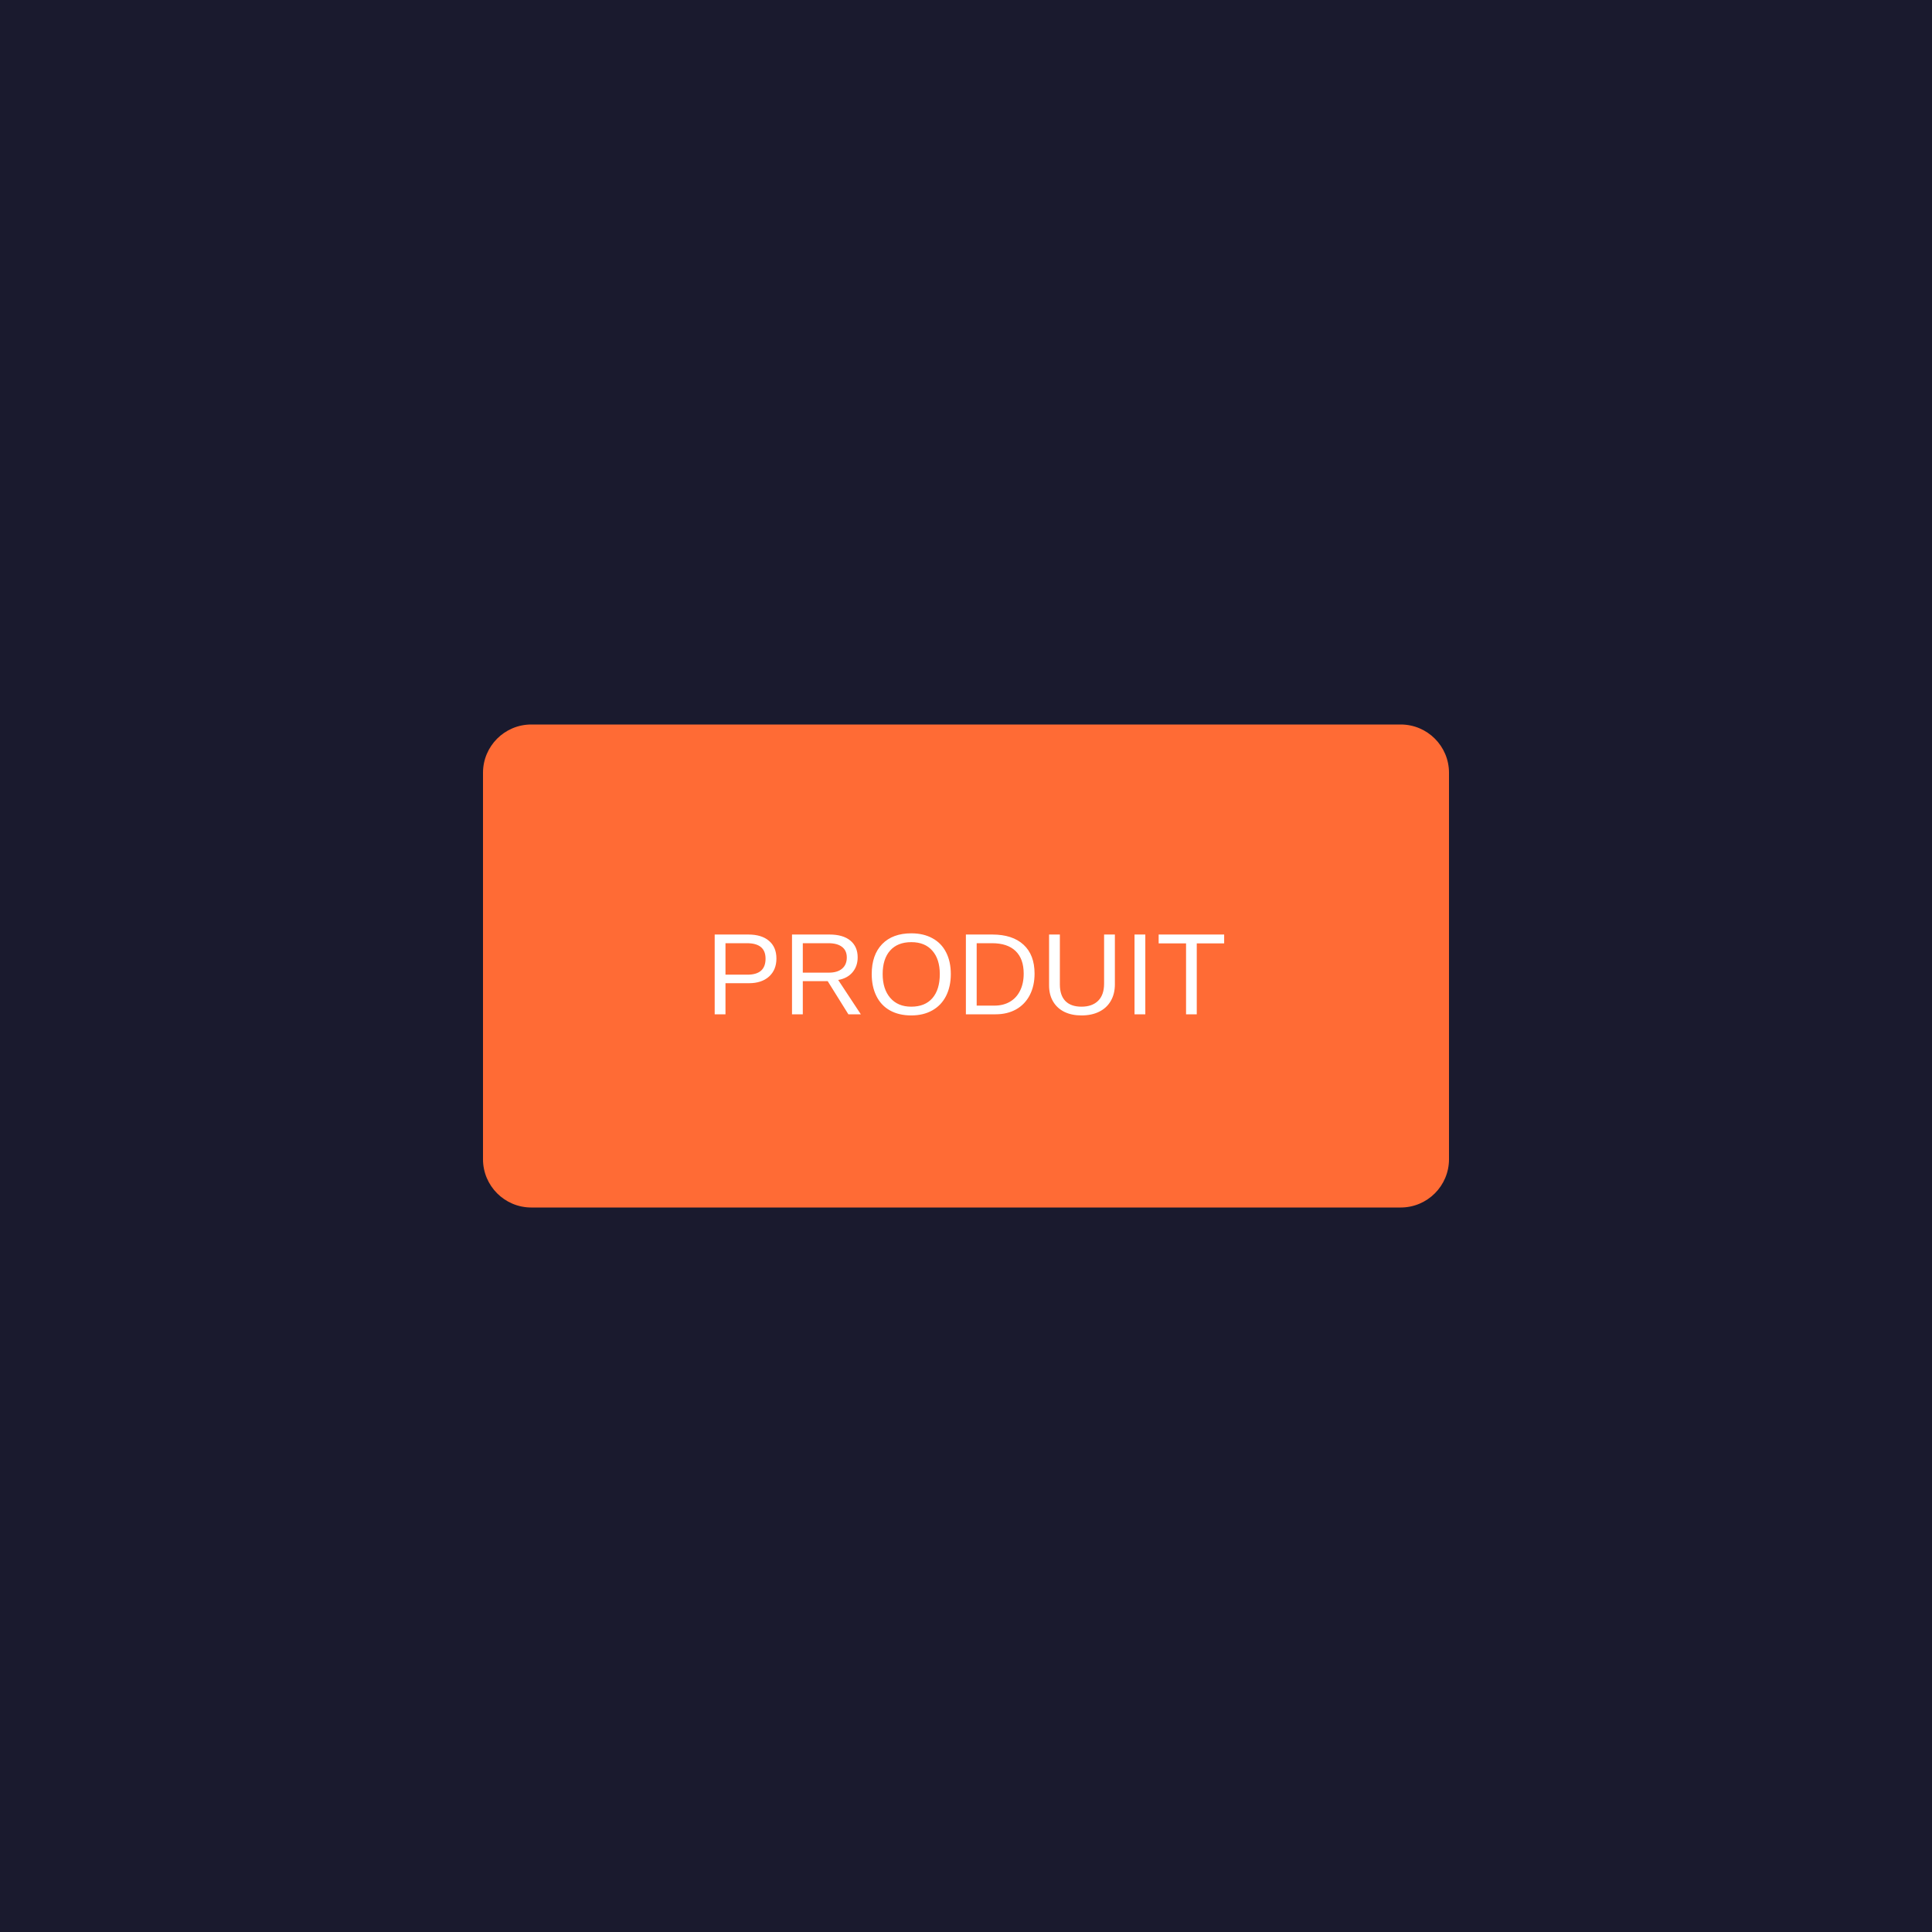
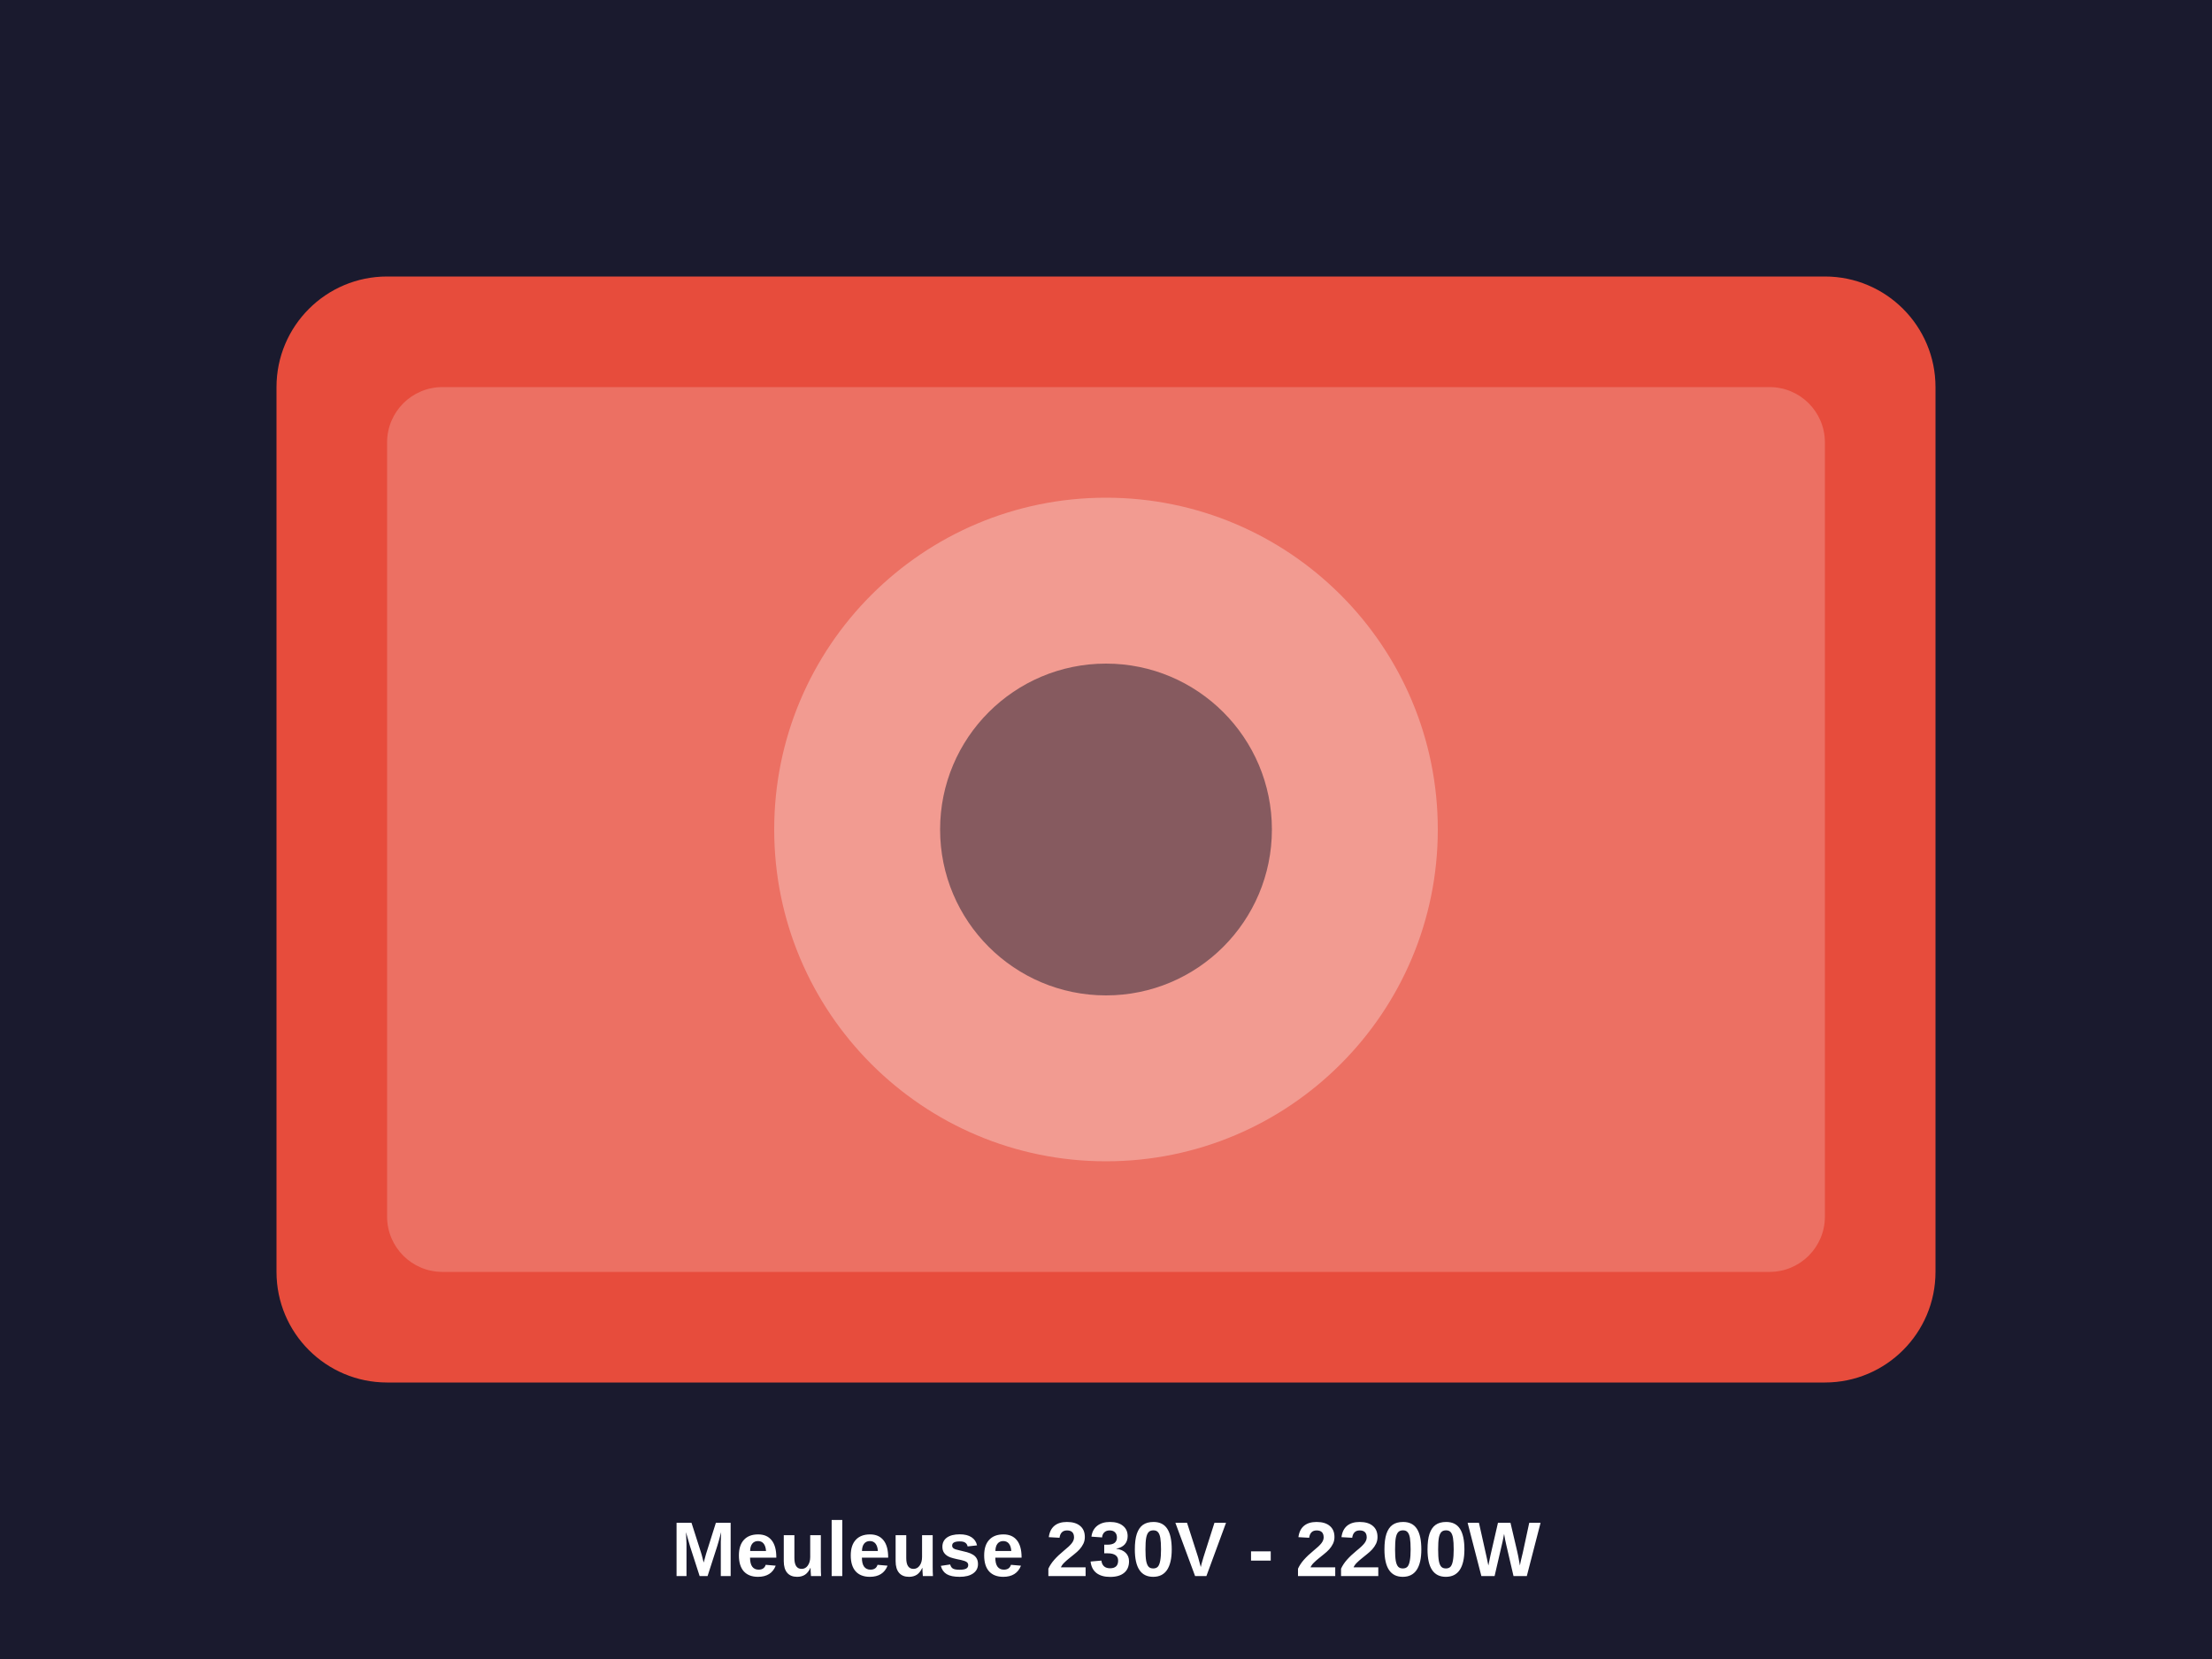
- <svg xmlns="http://www.w3.org/2000/svg" width="400" height="400" viewBox="0 0 400 400">
-   <rect fill="#1a1a2e" width="400" height="400" />
-   <rect fill="#FF6B35" x="100" y="150" width="200" height="100" rx="10" />
-   <text fill="#fff" x="200" y="210" font-family="Arial" font-size="24" text-anchor="middle">PRODUIT</text>
+ <svg xmlns="http://www.w3.org/2000/svg" width="400" height="300" viewBox="0 0 400 300">
+   <rect fill="#1a1a2e" width="400" height="300" />
+   <rect fill="#e74c3c" x="50" y="50" width="300" height="200" rx="20" />
+   <rect fill="#fff" opacity="0.2" x="70" y="70" width="260" height="160" rx="10" />
+   <circle fill="#fff" opacity="0.3" cx="200" cy="150" r="60" />
+   <circle fill="#1a1a2e" opacity="0.5" cx="200" cy="150" r="30" />
+   <text fill="#fff" x="200" y="285" font-family="Arial" font-size="14" text-anchor="middle" font-weight="bold">Meuleuse 230V - 2200W</text>
</svg>
